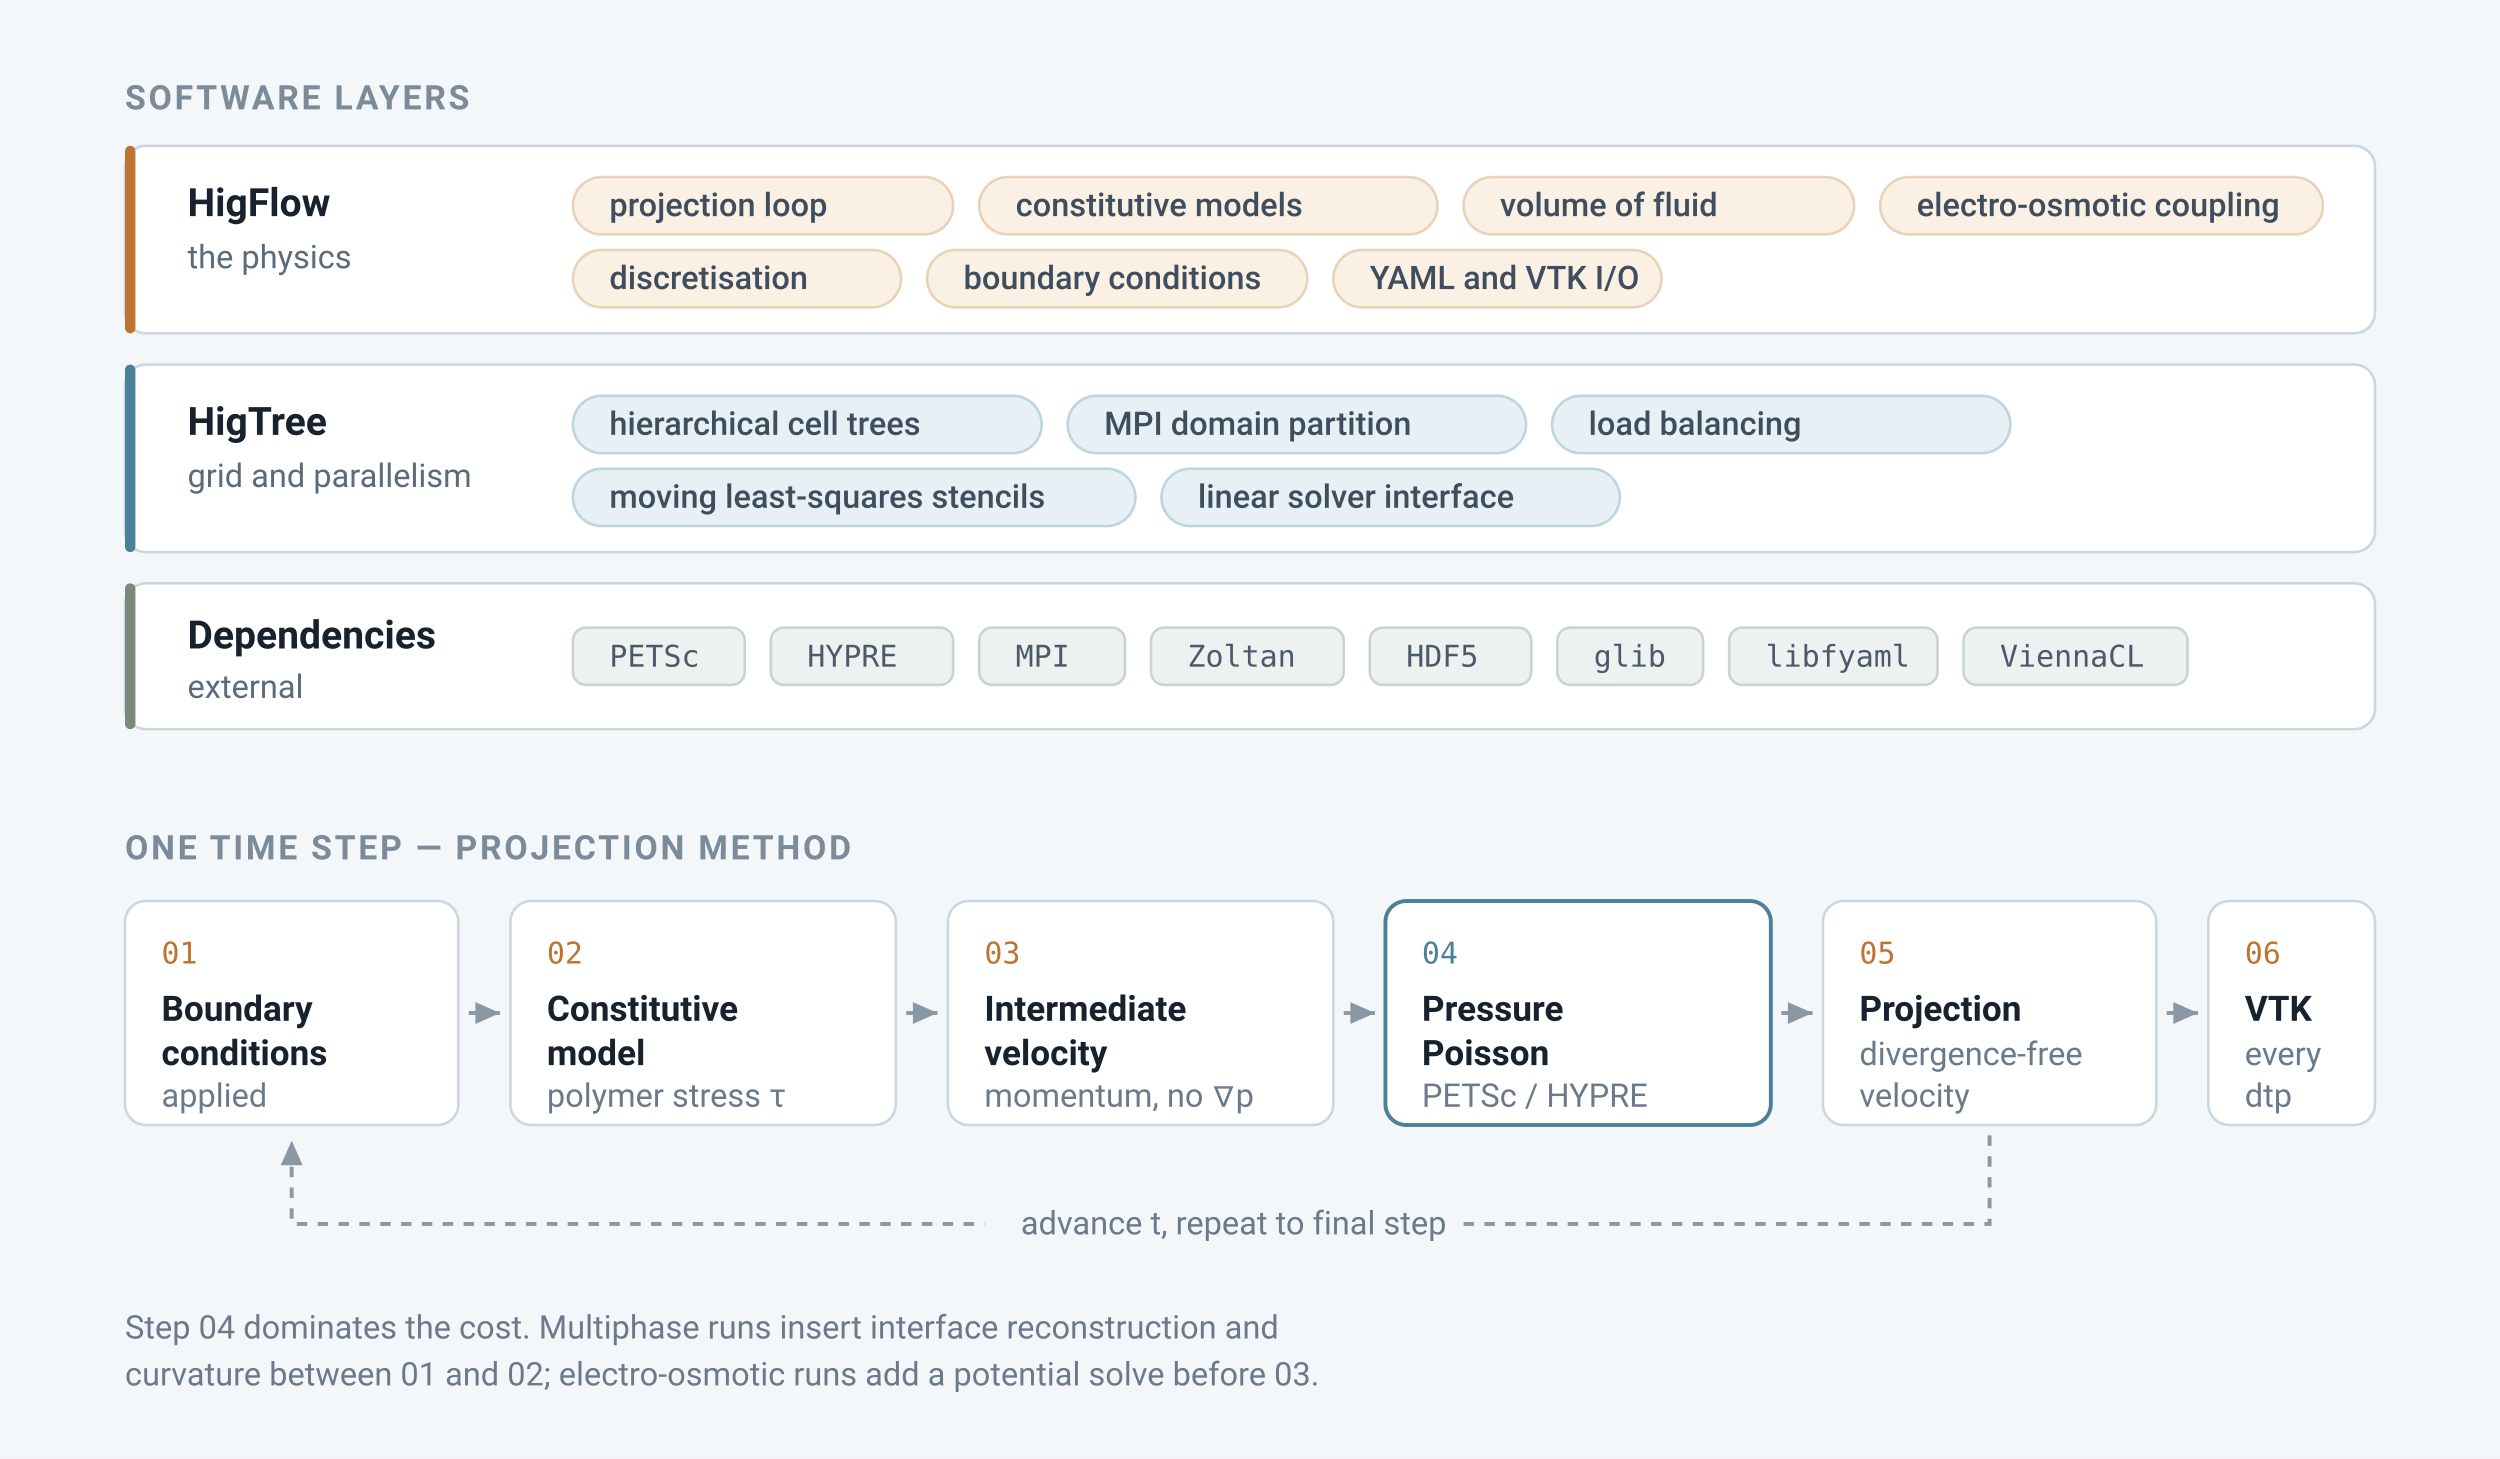
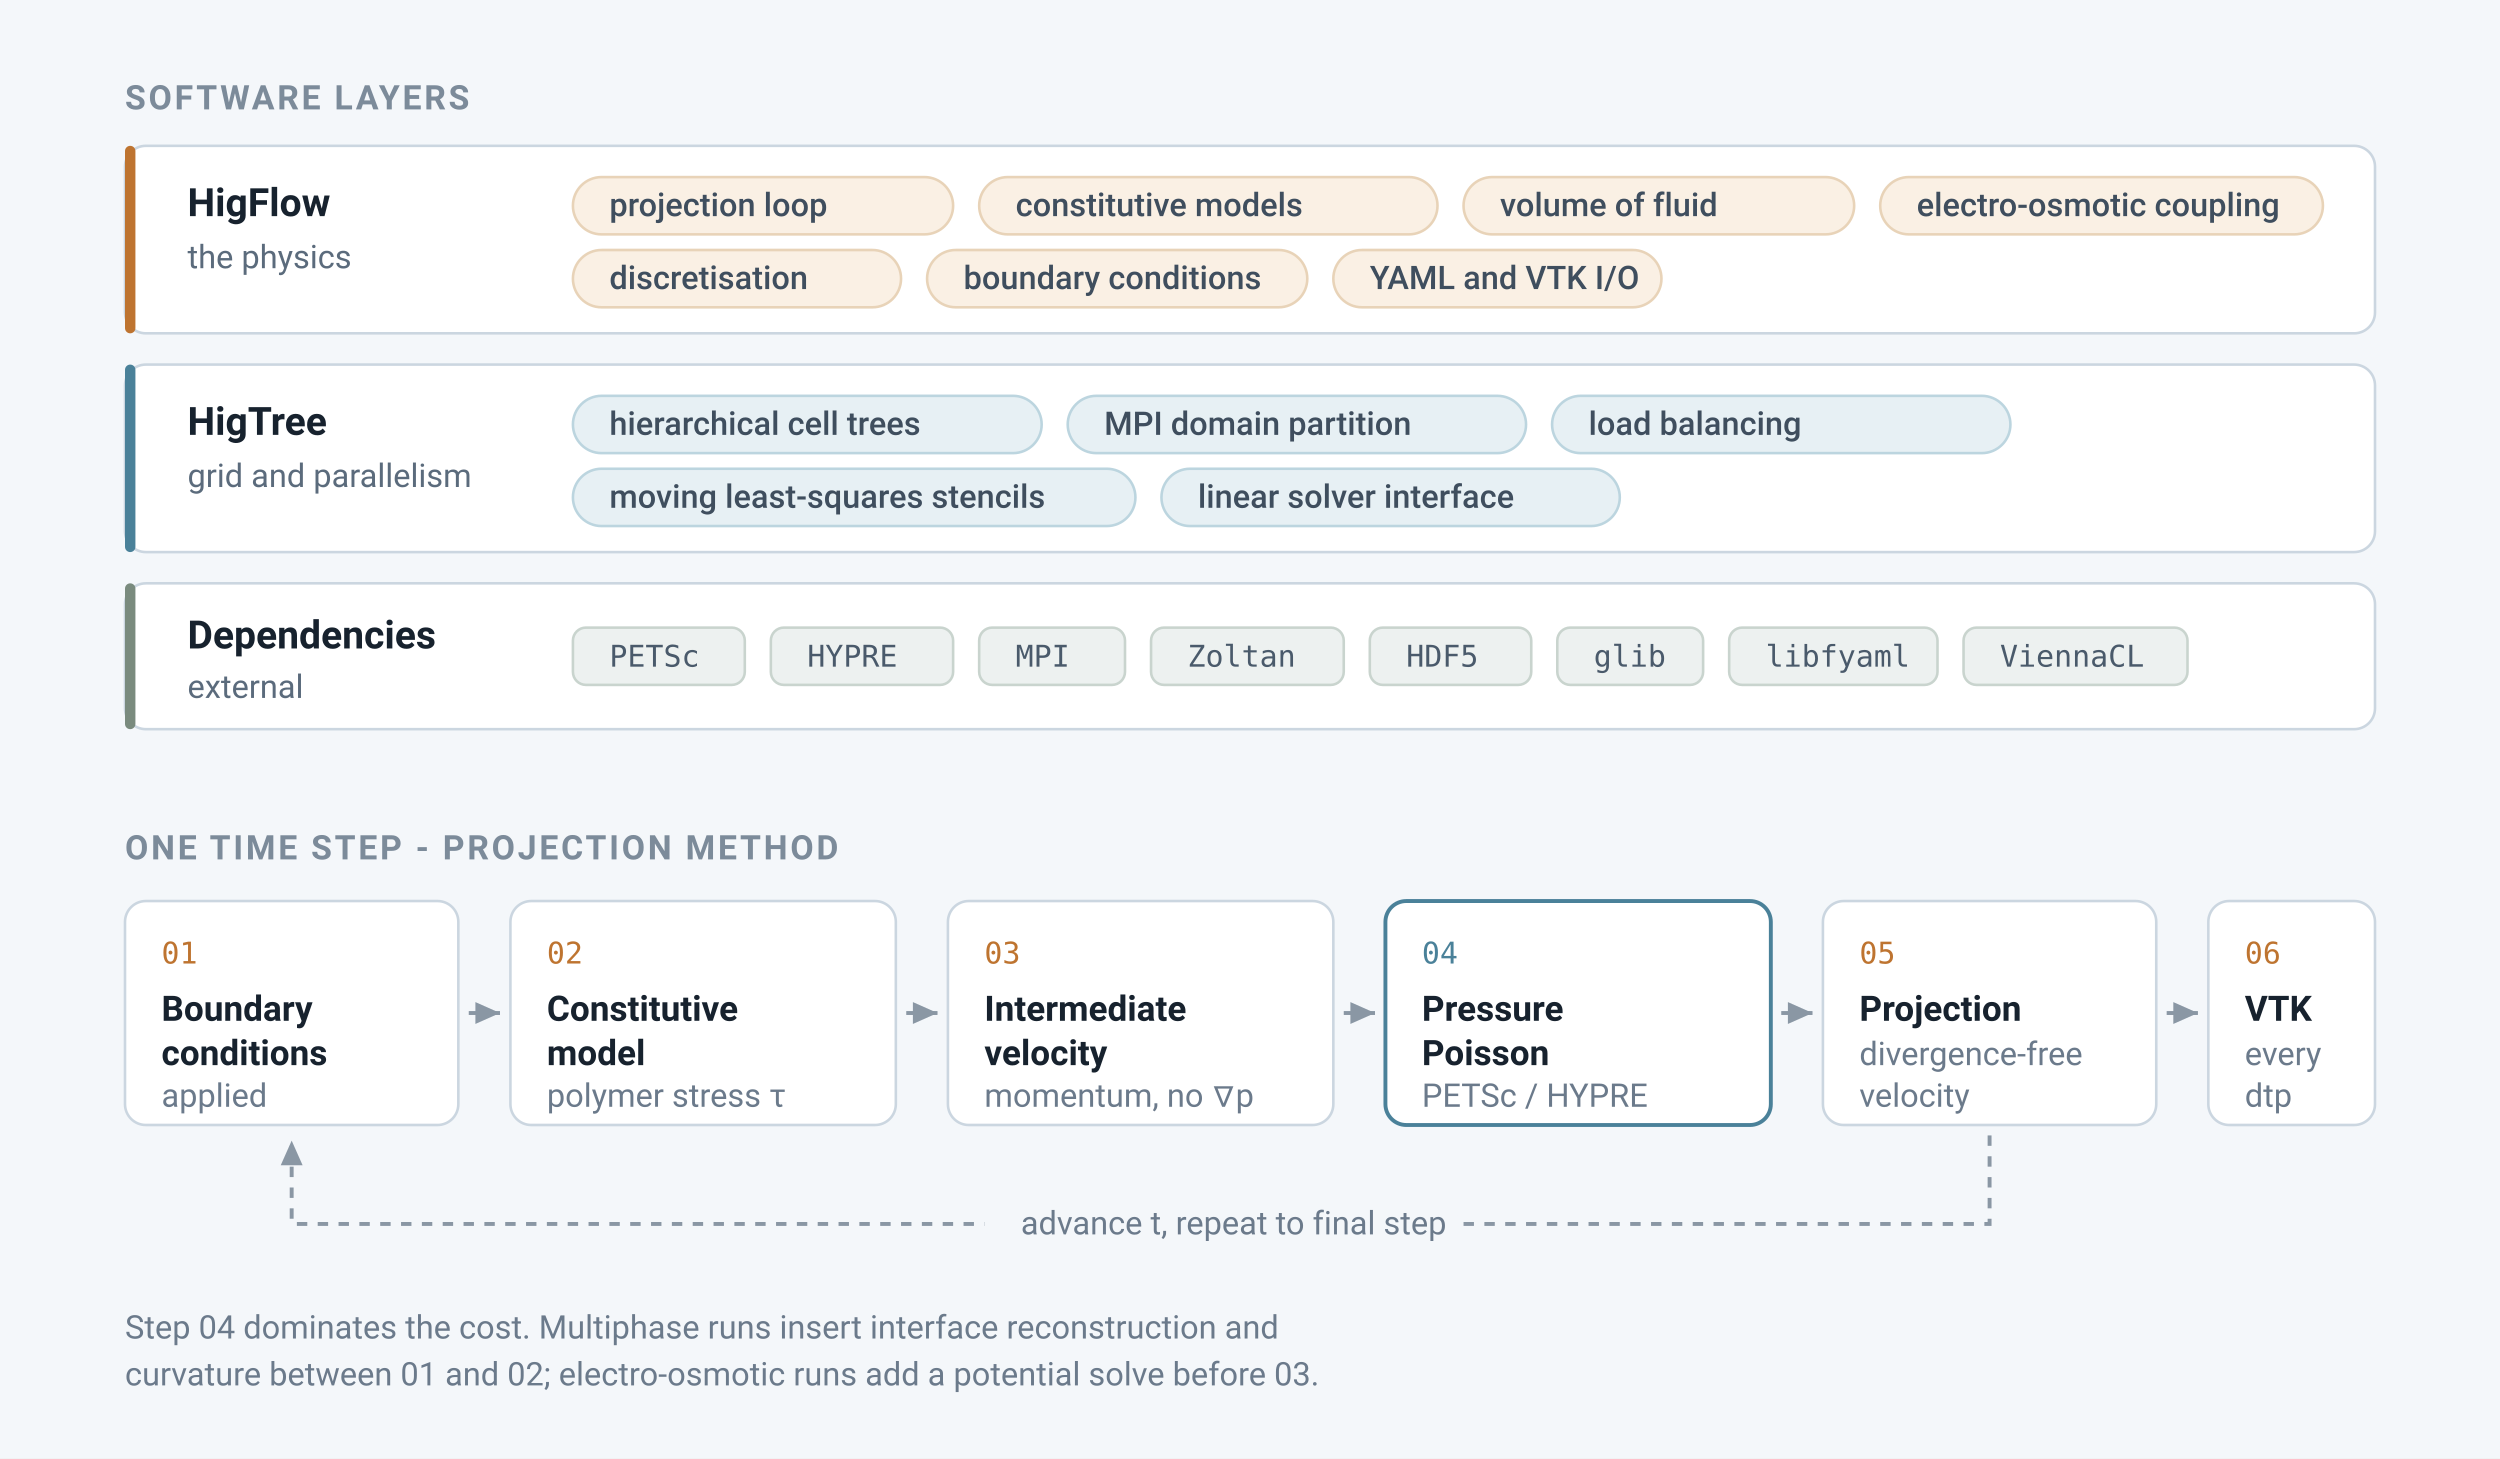
<svg xmlns="http://www.w3.org/2000/svg" viewBox="0 0 960 560" width="960" height="560" role="img" aria-labelledby="t d">
  <defs>
    <style>
      .h  { font: 600 13px ui-sans-serif, -apple-system, "Segoe UI", Roboto, Helvetica, Arial, sans-serif; letter-spacing:.08em; }
      .lb { font: 700 15px ui-sans-serif, -apple-system, "Segoe UI", Roboto, Helvetica, Arial, sans-serif; }
      .sm { font: 400 12.5px ui-sans-serif, -apple-system, "Segoe UI", Roboto, Helvetica, Arial, sans-serif; }
      .pl { font: 500 12.5px ui-sans-serif, -apple-system, "Segoe UI", Roboto, Helvetica, Arial, sans-serif; }
      .st { font: 600 13.5px ui-sans-serif, -apple-system, "Segoe UI", Roboto, Helvetica, Arial, sans-serif; }
      .no { font: 400 11.5px ui-monospace, SFMono-Regular, Menlo, Consolas, monospace; }
    </style>
    <marker id="ar" viewBox="0 0 10 10" refX="9" refY="5" markerWidth="7" markerHeight="7" orient="auto-start-reverse">
      <path d="M0,1 L9,5 L0,9 z" fill="#8A97A4" />
    </marker>
  </defs>
  <rect width="960" height="560" fill="#F4F7FA" />
  <text x="48" y="42" class="h" fill="#7C8B9A">SOFTWARE LAYERS</text>
  <rect x="48" y="56" width="864" height="72" rx="8" fill="#FFFFFF" stroke="#CBD6E0" />
  <rect x="48" y="56" width="4" height="72" rx="2" fill="#BE7430" />
  <text x="72" y="83" class="lb" fill="#17222E">HigFlow</text>
  <text x="72" y="103" class="sm" fill="#5B6B7C">the physics</text>
  <g class="pl" fill="#3F4E5E">
    <rect x="220" y="68" width="146" height="22" rx="11" fill="#FAF0E4" stroke="#E8D3B8" />
    <text x="234" y="83">projection loop</text>
    <rect x="376" y="68" width="176" height="22" rx="11" fill="#FAF0E4" stroke="#E8D3B8" />
    <text x="390" y="83">constitutive models</text>
    <rect x="562" y="68" width="150" height="22" rx="11" fill="#FAF0E4" stroke="#E8D3B8" />
    <text x="576" y="83">volume of fluid</text>
    <rect x="722" y="68" width="170" height="22" rx="11" fill="#FAF0E4" stroke="#E8D3B8" />
    <text x="736" y="83">electro-osmotic coupling</text>
    <rect x="220" y="96" width="126" height="22" rx="11" fill="#FAF0E4" stroke="#E8D3B8" />
    <text x="234" y="111">discretisation</text>
    <rect x="356" y="96" width="146" height="22" rx="11" fill="#FAF0E4" stroke="#E8D3B8" />
    <text x="370" y="111">boundary conditions</text>
    <rect x="512" y="96" width="126" height="22" rx="11" fill="#FAF0E4" stroke="#E8D3B8" />
    <text x="526" y="111">YAML and VTK I/O</text>
  </g>
  <rect x="48" y="140" width="864" height="72" rx="8" fill="#FFFFFF" stroke="#CBD6E0" />
  <rect x="48" y="140" width="4" height="72" rx="2" fill="#4A8199" />
  <text x="72" y="167" class="lb" fill="#17222E">HigTree</text>
  <text x="72" y="187" class="sm" fill="#5B6B7C">grid and parallelism</text>
  <g class="pl" fill="#3F4E5E">
    <rect x="220" y="152" width="180" height="22" rx="11" fill="#E7F0F4" stroke="#BCD5DF" />
    <text x="234" y="167">hierarchical cell trees</text>
    <rect x="410" y="152" width="176" height="22" rx="11" fill="#E7F0F4" stroke="#BCD5DF" />
    <text x="424" y="167">MPI domain partition</text>
    <rect x="596" y="152" width="176" height="22" rx="11" fill="#E7F0F4" stroke="#BCD5DF" />
    <text x="610" y="167">load balancing</text>
    <rect x="220" y="180" width="216" height="22" rx="11" fill="#E7F0F4" stroke="#BCD5DF" />
    <text x="234" y="195">moving least-squares stencils</text>
    <rect x="446" y="180" width="176" height="22" rx="11" fill="#E7F0F4" stroke="#BCD5DF" />
    <text x="460" y="195">linear solver interface</text>
  </g>
  <rect x="48" y="224" width="864" height="56" rx="8" fill="#FFFFFF" stroke="#CBD6E0" />
  <rect x="48" y="224" width="4" height="56" rx="2" fill="#7A8B7E" />
  <text x="72" y="249" class="lb" fill="#17222E">Dependencies</text>
  <text x="72" y="268" class="sm" fill="#5B6B7C">external</text>
  <g class="no" fill="#4A5A6B">
    <rect x="220" y="241" width="66" height="22" rx="5" fill="#EDF1F0" stroke="#C9D4CE" />
    <text x="234" y="256">PETSc</text>
    <rect x="296" y="241" width="70" height="22" rx="5" fill="#EDF1F0" stroke="#C9D4CE" />
    <text x="310" y="256">HYPRE</text>
    <rect x="376" y="241" width="56" height="22" rx="5" fill="#EDF1F0" stroke="#C9D4CE" />
    <text x="390" y="256">MPI</text>
    <rect x="442" y="241" width="74" height="22" rx="5" fill="#EDF1F0" stroke="#C9D4CE" />
    <text x="456" y="256">Zoltan</text>
    <rect x="526" y="241" width="62" height="22" rx="5" fill="#EDF1F0" stroke="#C9D4CE" />
    <text x="540" y="256">HDF5</text>
    <rect x="598" y="241" width="56" height="22" rx="5" fill="#EDF1F0" stroke="#C9D4CE" />
    <text x="612" y="256">glib</text>
    <rect x="664" y="241" width="80" height="22" rx="5" fill="#EDF1F0" stroke="#C9D4CE" />
    <text x="678" y="256">libfyaml</text>
    <rect x="754" y="241" width="86" height="22" rx="5" fill="#EDF1F0" stroke="#C9D4CE" />
    <text x="768" y="256">ViennaCL</text>
  </g>
-   <text x="48" y="330" class="h" fill="#7C8B9A">ONE TIME STEP — PROJECTION METHOD</text>
+   <text x="48" y="330" class="h" fill="#7C8B9A">ONE TIME STEP - PROJECTION METHOD</text>
  <g>
    <rect x="48" y="346" width="128" height="86" rx="8" fill="#FFFFFF" stroke="#CBD6E0" />
    <text x="62" y="370" class="no" fill="#BE7430">01</text>
    <text x="62" y="392" class="st" fill="#17222E">Boundary</text>
    <text x="62" y="409" class="st" fill="#17222E">conditions</text>
    <text x="62" y="425" class="sm" fill="#6B7A8B">applied</text>
    <rect x="196" y="346" width="148" height="86" rx="8" fill="#FFFFFF" stroke="#CBD6E0" />
    <text x="210" y="370" class="no" fill="#BE7430">02</text>
    <text x="210" y="392" class="st" fill="#17222E">Constitutive</text>
    <text x="210" y="409" class="st" fill="#17222E">model</text>
    <text x="210" y="425" class="sm" fill="#6B7A8B">polymer stress τ</text>
    <rect x="364" y="346" width="148" height="86" rx="8" fill="#FFFFFF" stroke="#CBD6E0" />
    <text x="378" y="370" class="no" fill="#BE7430">03</text>
    <text x="378" y="392" class="st" fill="#17222E">Intermediate</text>
    <text x="378" y="409" class="st" fill="#17222E">velocity</text>
    <text x="378" y="425" class="sm" fill="#6B7A8B">momentum, no ∇p</text>
    <rect x="532" y="346" width="148" height="86" rx="8" fill="#FFFFFF" stroke="#4A8199" stroke-width="1.5" />
    <text x="546" y="370" class="no" fill="#4A8199">04</text>
    <text x="546" y="392" class="st" fill="#17222E">Pressure</text>
    <text x="546" y="409" class="st" fill="#17222E">Poisson</text>
    <text x="546" y="425" class="sm" fill="#6B7A8B">PETSc / HYPRE</text>
    <rect x="700" y="346" width="128" height="86" rx="8" fill="#FFFFFF" stroke="#CBD6E0" />
    <text x="714" y="370" class="no" fill="#BE7430">05</text>
    <text x="714" y="392" class="st" fill="#17222E">Projection</text>
    <text x="714" y="409" class="sm" fill="#6B7A8B">divergence-free</text>
    <text x="714" y="425" class="sm" fill="#6B7A8B">velocity</text>
    <rect x="848" y="346" width="64" height="86" rx="8" fill="#FFFFFF" stroke="#CBD6E0" />
    <text x="862" y="370" class="no" fill="#BE7430">06</text>
    <text x="862" y="392" class="st" fill="#17222E">VTK</text>
    <text x="862" y="409" class="sm" fill="#6B7A8B">every</text>
    <text x="862" y="425" class="sm" fill="#6B7A8B">dtp</text>
    <line x1="180" y1="389" x2="192" y2="389" stroke="#8A97A4" stroke-width="1.5" marker-end="url(#ar)" />
    <line x1="348" y1="389" x2="360" y2="389" stroke="#8A97A4" stroke-width="1.5" marker-end="url(#ar)" />
    <line x1="516" y1="389" x2="528" y2="389" stroke="#8A97A4" stroke-width="1.5" marker-end="url(#ar)" />
    <line x1="684" y1="389" x2="696" y2="389" stroke="#8A97A4" stroke-width="1.5" marker-end="url(#ar)" />
    <line x1="832" y1="389" x2="844" y2="389" stroke="#8A97A4" stroke-width="1.5" marker-end="url(#ar)" />
  </g>
  <path d="M764,436 L764,470 L112,470 L112,438" fill="none" stroke="#8A97A4" stroke-width="1.5" stroke-dasharray="4 4" marker-end="url(#ar)" />
  <rect x="378" y="459" width="182" height="22" rx="11" fill="#F4F7FA" />
  <text x="392" y="474" class="sm" fill="#6B7A8B">advance t, repeat to final step</text>
  <text x="48" y="514" class="sm" fill="#6B7A8B">Step 04 dominates the cost. Multiphase runs insert interface reconstruction and</text>
  <text x="48" y="532" class="sm" fill="#6B7A8B">curvature between 01 and 02; electro-osmotic runs add a potential solve before 03.</text>
</svg>
